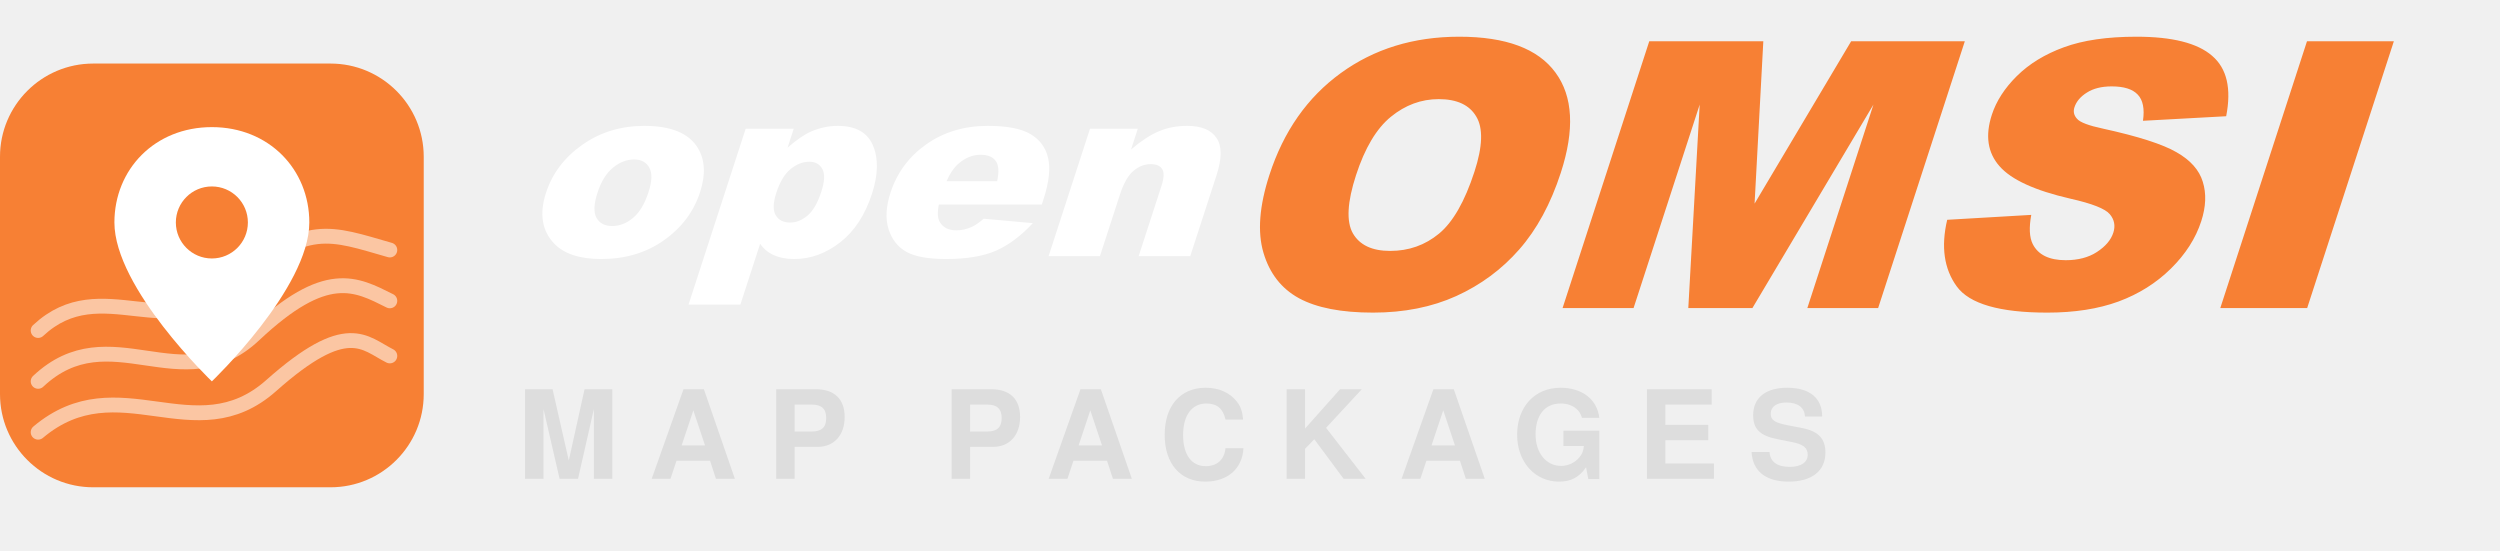
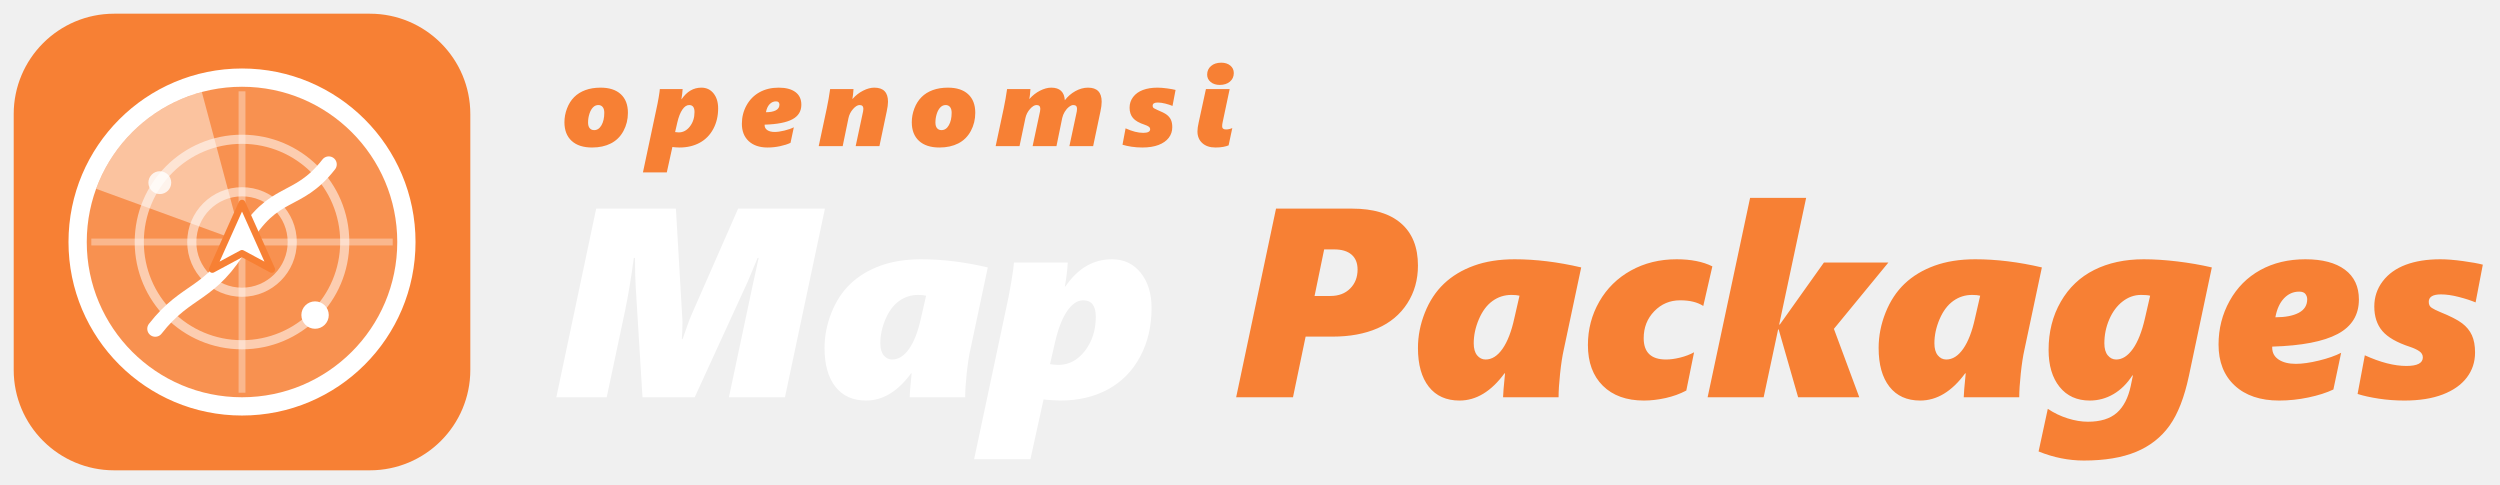
- <svg xmlns="http://www.w3.org/2000/svg" width="1180" height="260" viewBox="0 0 1180 260" fill="none" role="img" aria-label="openOMSI Map Packages">
-   <g transform="translate(0 30)">
-     <g>
-       <rect x="0" y="0" width="200" height="200" rx="44" fill="#F78034" />
-       <g fill="none" stroke="#fff" stroke-opacity=".55" stroke-width="7" stroke-linecap="round">
-         <path d="M18 150 C52 118 86 160 120 128 S168 104 184 112" />
-         <path d="M18 174 C56 142 92 184 128 152 S172 132 184 138" />
-         <path d="M18 126 C48 98 80 134 112 104 S156 80 184 88" />
-       </g>
-       <path d="M100 30 C73 30 54 50 54 75 C54 106 100 150 100 150 C100 150 146 106 146 75 C146 50 127 30 100 30 Z" fill="#fff" />
-       <circle cx="100" cy="75" r="17" fill="#F78034" />
-     </g>
+ <svg xmlns="http://www.w3.org/2000/svg" viewBox="-6 -6 1095 212" width="1095" height="212" role="img" aria-label="openomsi Map Packages">
+   <g>
+     <rect x="0" y="0" width="200" height="200" rx="44" fill="#F78034" />
+     <circle cx="100" cy="100" r="72" fill="#fff" fill-opacity=".14" stroke="#fff" stroke-width="8" />
+     <circle cx="100" cy="100" r="45" fill="none" stroke="#fff" stroke-opacity=".55" stroke-width="4" />
+     <circle cx="100" cy="100" r="22" fill="none" stroke="#fff" stroke-opacity=".55" stroke-width="4" />
+     <path d="M100 34 V166 M34 100 H166" stroke="#fff" stroke-opacity=".35" stroke-width="3" fill="none" />
+     <path d="M100 100 L36.1 76.7 A68 68 0 0 1 82.4 34.3 Z" fill="#fff" fill-opacity=".45" />
+     <path d="M62 138 C76 120 86 124 100 100 S124 84 138 66" stroke="#fff" stroke-width="7" stroke-linecap="round" fill="none" />
+     <circle cx="132" cy="132" r="6" fill="#fff" />
+     <circle cx="64" cy="74" r="5" fill="#fff" fill-opacity=".8" />
+     <path d="M100 83 L113 112 L100 105 L87 112 Z" fill="#fff" stroke="#F78034" stroke-width="3" stroke-linejoin="round" />
  </g>
-   <g transform="translate(232 -48) scale(0.82)">
-     <path d="M31.359 169.517C34.993 158.331 41.953 149.125 52.239 141.898C62.54 134.625 74.442 130.989 87.945 130.989C103.385 130.989 113.666 135.247 118.788 143.762C122.9 150.621 123.326 159.068 120.065 169.102C116.401 180.38 109.45 189.632 99.213 196.859C89.039 204.04 77.007 207.63 63.116 207.63C50.725 207.63 41.679 204.638 35.976 198.654C28.994 191.243 27.455 181.531 31.359 169.517ZM61.002 169.448C58.878 175.984 58.687 180.817 60.429 183.947C62.219 187.078 65.22 188.643 69.43 188.643C73.69 188.643 77.675 187.101 81.388 184.017C85.149 180.932 88.136 175.984 90.35 169.172C92.413 162.819 92.567 158.101 90.81 155.017C89.069 151.887 86.165 150.322 82.099 150.322C77.792 150.322 73.719 151.91 69.879 155.086C66.055 158.216 63.096 163.003 61.002 169.448ZM113.396 233.868L146.285 132.646H173.946L170.424 143.486C175.728 138.929 180.239 135.845 183.957 134.234C188.967 132.071 194.086 130.989 199.313 130.989C209.623 130.989 216.365 134.74 219.542 142.243C222.767 149.746 222.585 159.022 218.995 170.069C215.032 182.267 208.929 191.589 200.689 198.033C192.463 204.431 183.655 207.63 174.266 207.63C169.716 207.63 165.793 206.894 162.497 205.421C159.248 203.948 156.619 201.761 154.609 198.861L143.235 233.868H113.396ZM163.926 169.517C162.042 175.317 161.926 179.621 163.579 182.428C165.231 185.236 168.018 186.64 171.938 186.64C175.375 186.64 178.688 185.305 181.879 182.636C185.085 179.92 187.734 175.34 189.828 168.895C191.758 162.957 191.961 158.607 190.438 155.846C188.931 153.038 186.435 151.634 182.95 151.634C179.175 151.634 175.572 153.038 172.143 155.846C168.714 158.653 165.975 163.211 163.926 169.517ZM316.728 176.283H257.487C256.553 180.794 256.744 184.155 258.059 186.364C259.882 189.54 263.093 191.128 267.691 191.128C270.595 191.128 273.578 190.438 276.641 189.057C278.522 188.182 280.741 186.64 283.298 184.431L311.581 186.986C304.735 194.35 297.643 199.644 290.304 202.866C282.98 206.042 273.437 207.63 261.676 207.63C251.464 207.63 243.87 206.272 238.897 203.557C233.938 200.795 230.487 196.445 228.544 190.507C226.665 184.523 227.034 177.503 229.651 169.448C233.375 157.986 240.237 148.711 250.236 141.622C260.283 134.533 272.107 130.989 285.707 130.989C296.742 130.989 304.938 132.577 310.295 135.753C315.652 138.929 319.02 143.532 320.401 149.562C321.781 155.592 320.901 163.441 317.76 173.107L316.728 176.283ZM291.046 162.819C292.23 157.388 291.945 153.498 290.191 151.15C288.486 148.803 285.6 147.629 281.535 147.629C276.84 147.629 272.513 149.401 268.554 152.946C266.045 155.155 263.839 158.446 261.934 162.819H291.046ZM344.483 132.646H371.998L368.117 144.591C373.816 139.712 379.108 136.236 383.992 134.165C388.89 132.048 394.365 130.989 400.415 130.989C408.594 130.989 414.228 133.313 417.315 137.963C420.466 142.566 420.471 149.7 417.33 159.367L402.187 205.973H372.493L385.595 165.65C387.091 161.047 387.25 157.802 386.072 155.915C384.91 153.981 382.707 153.015 379.464 153.015C375.883 153.015 372.56 154.304 369.496 156.881C366.432 159.459 363.816 164.085 361.647 170.76L350.205 205.973H320.657L344.483 132.646Z" fill="white" />
-     <path d="M447.776 159.178C455.923 134.105 469.609 114.585 488.834 100.617C508.059 86.649 530.78 79.665 556.996 79.665C583.873 79.665 602.346 86.544 612.416 100.302C622.508 113.991 623.537 133.197 615.504 157.921C609.672 175.869 601.69 190.606 591.557 202.129C581.52 213.583 569.436 222.523 555.305 228.948C541.27 235.303 525.294 238.481 507.376 238.481C489.164 238.481 474.97 235.722 464.793 230.205C454.689 224.688 447.869 215.958 444.333 204.015C440.796 192.072 441.944 177.127 447.776 159.178ZM497.607 159.387C492.569 174.892 491.96 186.031 495.781 192.806C499.674 199.58 506.835 202.967 517.263 202.967C527.984 202.967 537.36 199.65 545.391 193.015C553.421 186.38 560.228 174.473 565.81 157.292C570.507 142.835 570.85 132.289 566.837 125.654C562.92 118.95 555.712 115.597 545.211 115.597C535.15 115.597 525.972 118.985 517.675 125.759C509.379 132.534 502.69 143.743 497.607 159.387ZM666.406 82.284H732.057L727.029 175.73L782.616 82.284H848.046L798.145 235.862H757.389L795.444 118.74L725.776 235.862H688.875L695.427 118.74L657.372 235.862H616.506L666.406 82.284ZM837.896 185.053L886.29 182.225C884.935 189.558 885.213 195.145 887.123 198.986C890.243 205.202 896.577 208.31 906.123 208.31C913.246 208.31 919.228 206.739 924.068 203.596C929.003 200.383 932.152 196.682 933.514 192.491C934.807 188.51 934.129 184.949 931.478 181.806C928.828 178.663 921.274 175.695 908.816 172.901C888.453 168.222 874.868 162.006 868.061 154.254C861.18 146.502 859.691 136.619 863.594 124.607C866.159 116.715 870.962 109.277 878.004 102.293C885.143 95.239 894.169 89.722 905.082 85.741C916.092 81.69 930.005 79.665 946.821 79.665C967.456 79.665 981.98 83.331 990.392 90.665C998.9 97.928 1001.6 109.521 998.478 125.445L950.592 128.064C951.59 121.15 950.581 116.121 947.563 112.978C944.619 109.836 939.622 108.264 932.572 108.264C926.771 108.264 922.015 109.452 918.307 111.826C914.62 114.131 912.233 116.959 911.143 120.312C910.349 122.756 910.846 124.956 912.634 126.912C914.326 128.937 919.294 130.823 927.539 132.569C947.897 137.038 962.026 141.578 969.928 146.187C977.926 150.727 982.954 156.384 985.012 163.159C987.144 169.933 986.848 177.511 984.125 185.891C980.925 195.739 975.111 204.818 966.683 213.129C958.255 221.44 948.197 227.761 936.509 232.091C924.844 236.351 911.191 238.481 895.549 238.481C868.085 238.481 850.699 233.453 843.392 223.396C836.086 213.339 834.253 200.558 837.896 185.053ZM1045 82.284H1095L1045.1 235.862H995.096L1045 82.284Z" fill="#F78034" />
-   </g>
-   <text x="244" y="226" font-family="Segoe UI, Helvetica, Arial, sans-serif" font-size="58" font-weight="600" letter-spacing="14" fill="#ddd">MAP PACKAGES</text>
+   <path d="M269.028 43.4Q269.028 47.771 267.063 51.396Q265.098 55.021 261.582 56.816Q258.066 58.61 253.33 58.61Q247.544 58.61 244.382 55.705Q241.221 52.8 241.221 47.551Q241.221 44.475 242.344 41.521Q243.467 38.566 245.469 36.552Q247.471 34.538 250.388 33.464Q253.306 32.39 257.065 32.39Q262.778 32.39 265.903 35.258Q269.028 38.127 269.028 43.4ZM258.677 43.4Q258.677 41.74 257.969 40.874Q257.261 40.007 256.064 40.007Q254.722 40.007 253.721 41.044Q252.72 42.082 252.146 43.901Q251.572 45.72 251.572 47.648Q251.572 49.309 252.292 50.151Q253.013 50.993 254.233 50.993Q256.235 50.993 257.456 48.845Q258.677 46.696 258.677 43.4Z M308.547 41.447Q308.547 46.501 306.423 50.468Q304.299 54.436 300.478 56.523Q296.657 58.61 291.604 58.61Q291.262 58.61 289.943 58.537Q288.625 58.464 288.503 58.391L286.062 69.499H275.612L281.496 41.789Q282.058 39.299 282.497 36.687Q282.937 34.074 283.01 33.0H292.995Q292.873 35.051 292.458 37.443H292.556Q295.998 32.39 301.198 32.39Q304.519 32.39 306.533 34.904Q308.547 37.419 308.547 41.447ZM298.195 43.059Q298.195 40.007 295.852 40.007Q294.265 40.007 292.897 41.972Q291.53 43.938 290.651 47.697L289.699 51.848Q290.578 51.994 291.262 51.994Q294.167 51.994 296.181 49.382Q298.195 46.77 298.195 43.059Z M344.989 39.86Q344.989 44.157 341.046 46.257Q337.104 48.356 328.9 48.601V48.796Q328.9 50.212 330.097 51.005Q331.293 51.799 333.295 51.799Q335.077 51.799 337.58 51.188Q340.082 50.578 341.693 49.748L340.253 56.56Q338.349 57.463 335.626 58.037Q332.904 58.61 330.194 58.61Q324.945 58.61 321.942 55.827Q318.939 53.044 318.939 48.21Q318.939 43.815 321.002 40.104Q323.065 36.394 326.691 34.392Q330.316 32.39 335.053 32.39Q339.789 32.39 342.389 34.318Q344.989 36.247 344.989 39.86ZM335.395 39.812Q335.395 39.274 335.065 38.835Q334.735 38.396 333.905 38.396Q332.27 38.396 331.085 39.641Q329.901 40.886 329.486 43.156Q332.245 43.156 333.82 42.326Q335.395 41.496 335.395 39.812Z M382.945 38.542Q382.945 40.251 382.384 42.79L379.186 58.0H368.785L371.739 44.157Q372.154 42.497 372.154 41.643Q372.154 40.007 370.494 40.007Q369.176 40.007 367.638 41.752Q366.1 43.498 365.636 45.695L363.097 58.0H352.599L356.139 41.398Q356.993 37.346 357.604 33.0H367.833Q367.662 35.93 367.345 37.297H367.442Q369.444 35.026 372.044 33.708Q374.645 32.39 376.939 32.39Q382.945 32.39 382.945 38.542Z M421.17 43.4Q421.17 47.771 419.205 51.396Q417.239 55.021 413.724 56.816Q410.208 58.61 405.472 58.61Q399.686 58.61 396.524 55.705Q393.362 52.8 393.362 47.551Q393.362 44.475 394.485 41.521Q395.608 38.566 397.61 36.552Q399.612 34.538 402.53 33.464Q405.447 32.39 409.207 32.39Q414.92 32.39 418.045 35.258Q421.17 38.127 421.17 43.4ZM410.818 43.4Q410.818 41.74 410.11 40.874Q409.402 40.007 408.206 40.007Q406.863 40.007 405.862 41.044Q404.861 42.082 404.288 43.901Q403.714 45.72 403.714 47.648Q403.714 49.309 404.434 50.151Q405.154 50.993 406.375 50.993Q408.377 50.993 409.598 48.845Q410.818 46.696 410.818 43.4Z M476.533 38.542Q476.533 40.373 475.996 42.79L472.798 58.0H462.397L465.352 44.157Q465.742 42.595 465.742 41.643Q465.742 40.007 464.082 40.007Q463.276 40.007 462.214 40.825Q461.152 41.643 460.347 42.973Q459.541 44.304 459.248 45.695L456.733 58.0H446.284L449.238 44.157Q449.653 42.497 449.653 41.643Q449.653 40.007 447.993 40.007Q446.675 40.007 445.137 41.752Q443.599 43.498 443.135 45.695L440.547 58.0H430.098L433.638 41.398Q434.492 37.346 435.103 33.0H445.332Q445.161 35.93 444.844 37.297H444.941Q446.943 35.026 449.543 33.708Q452.144 32.39 454.438 32.39Q460.029 32.39 460.396 37.907Q462.3 35.393 465.046 33.891Q467.793 32.39 470.552 32.39Q476.533 32.39 476.533 38.542Z M507.556 40.397Q506.286 39.86 504.443 39.384Q502.6 38.908 501.11 38.908Q498.864 38.908 498.864 40.3Q498.864 41.057 499.426 41.411Q499.987 41.765 500.915 42.155Q503.82 43.327 505.053 44.267Q506.286 45.207 506.872 46.489Q507.458 47.771 507.458 49.699Q507.458 52.336 505.92 54.35Q504.382 56.364 501.452 57.487Q498.522 58.61 494.348 58.61Q491.882 58.61 489.575 58.256Q487.268 57.902 485.656 57.39L486.999 50.212Q491.345 52.189 494.714 52.189Q497.766 52.189 497.766 50.603Q497.766 49.895 497.094 49.443Q496.423 48.991 495.397 48.649Q491.735 47.453 490.246 45.695Q488.757 43.938 488.757 41.154Q488.757 38.542 490.307 36.491Q491.857 34.44 494.58 33.415Q497.302 32.39 501.013 32.39Q502.771 32.39 505.188 32.719Q507.604 33.049 508.898 33.391Z M534.403 25.993Q534.403 28.312 532.707 29.753Q531.01 31.193 528.251 31.193Q525.81 31.193 524.271 29.912Q522.733 28.63 522.733 26.701Q522.733 24.357 524.442 22.905Q526.151 21.452 528.935 21.452Q531.327 21.452 532.865 22.709Q534.403 23.967 534.403 25.993ZM526.396 58.61Q522.733 58.61 520.609 56.682Q518.485 54.753 518.485 51.555Q518.485 49.992 518.998 47.746L522.196 33.0H532.597L529.545 47.404Q529.301 48.43 529.301 49.309Q529.301 50.7 530.985 50.7Q532.353 50.7 533.744 50.09L532.133 57.658Q531.425 58.0 529.911 58.305Q528.397 58.61 526.396 58.61Z" fill="#F78034" />
+   <path d="M337.81 168.0H313.265L323.578 119.371L326.286 106.983H325.825L321.562 117.239L298.284 168.0H275.41L272.472 120.12Q272.126 115.28 272.126 106.983H271.607Q269.937 119.717 267.747 130.261L259.738 168.0H237.671L255.129 85.377H290.045L292.926 134.755Q292.926 138.5 292.638 142.533H292.983Q293.963 139.768 295.0 136.743Q296.037 133.718 297.132 131.298L317.298 85.377H355.325Z M416.745 168.0H392.431Q392.431 166.156 393.295 157.514H393.064Q384.307 169.44 373.359 169.44Q364.659 169.44 359.906 163.391Q355.152 157.341 355.152 146.394Q355.152 138.558 358.177 130.952Q361.202 123.347 366.532 118.276Q371.861 113.206 379.611 110.383Q387.36 107.56 397.501 107.56Q411.387 107.56 426.655 111.132L418.992 147.258Q418.07 151.349 417.408 157.629Q416.745 163.909 416.745 168.0ZM399.633 123.52Q398.25 123.174 396.118 123.174Q391.509 123.174 387.821 125.824Q384.134 128.475 381.858 133.775Q379.582 139.076 379.582 144.377Q379.582 147.834 381.08 149.649Q382.578 151.464 384.768 151.464Q388.916 151.464 392.2 146.768Q395.484 142.072 397.386 133.314Z M498.389 128.936Q498.389 140.862 493.376 150.225Q488.363 159.588 479.346 164.514Q470.329 169.44 458.402 169.44Q457.596 169.44 454.484 169.268Q451.373 169.095 451.085 168.922L445.323 195.138H420.663L434.549 129.742Q435.874 123.865 436.911 117.7Q437.948 111.535 438.121 109.0H461.687Q461.398 113.84 460.419 119.486H460.649Q468.773 107.56 481.046 107.56Q488.882 107.56 493.635 113.494Q498.389 119.429 498.389 128.936ZM473.959 132.738Q473.959 125.536 468.428 125.536Q464.683 125.536 461.456 130.174Q458.229 134.812 456.155 143.686L453.908 153.48Q455.982 153.826 457.596 153.826Q464.452 153.826 469.206 147.661Q473.959 141.496 473.959 132.738Z" fill="#ffffff" />
+   <path d="M615.063 110.325Q615.063 119.659 610.368 126.919Q605.672 134.179 597.317 137.809Q588.963 141.438 577.67 141.438H565.858L560.327 168.0H535.437L552.895 85.377H586.255Q600.198 85.377 607.631 91.801Q615.063 98.226 615.063 110.325ZM588.617 112.054Q588.617 107.79 585.967 105.514Q583.316 103.238 578.361 103.238H573.982L569.776 123.635H576.748Q582.106 123.635 585.362 120.379Q588.617 117.124 588.617 112.054Z M676.656 168.0H652.342Q652.342 166.156 653.206 157.514H652.976Q644.218 169.44 633.271 169.44Q624.57 169.44 619.817 163.391Q615.063 157.341 615.063 146.394Q615.063 138.558 618.088 130.952Q621.113 123.347 626.443 118.276Q631.772 113.206 639.522 110.383Q647.271 107.56 657.412 107.56Q671.298 107.56 686.566 111.132L678.903 147.258Q677.981 151.349 677.319 157.629Q676.656 163.909 676.656 168.0ZM659.544 123.52Q658.161 123.174 656.029 123.174Q651.42 123.174 647.732 125.824Q644.045 128.475 641.769 133.775Q639.493 139.076 639.493 144.377Q639.493 147.834 640.991 149.649Q642.489 151.464 644.679 151.464Q648.827 151.464 652.111 146.768Q655.396 142.072 657.297 133.314Z M740.035 128.014Q736.232 125.536 729.895 125.536Q723.211 125.536 718.573 130.318Q713.935 135.101 713.935 142.13Q713.935 151.464 723.729 151.464Q726.495 151.464 729.895 150.628Q733.294 149.793 736.002 148.295L732.603 165.062Q728.454 167.251 723.528 168.346Q718.602 169.44 714.05 169.44Q702.584 169.44 696.044 162.958Q689.505 156.477 689.505 145.126Q689.505 134.812 694.489 126.112Q699.473 117.412 708.346 112.486Q717.219 107.56 728.339 107.56Q737.788 107.56 744.011 110.671Z M797.249 138.039 808.369 168.0H781.577L773.05 138.27H772.819L766.481 168.0H741.937L760.547 80.652H785.092L773.28 136.138H773.568L792.87 109.0H821.103Z M878.432 168.0H854.117Q854.117 166.156 854.981 157.514H854.751Q845.993 169.44 835.046 169.44Q826.346 169.44 821.592 163.391Q816.839 157.341 816.839 146.394Q816.839 138.558 819.864 130.952Q822.889 123.347 828.218 118.276Q833.548 113.206 841.297 110.383Q849.047 107.56 859.188 107.56Q873.073 107.56 888.342 111.132L880.679 147.258Q879.757 151.349 879.094 157.629Q878.432 163.909 878.432 168.0ZM861.319 123.52Q859.937 123.174 857.805 123.174Q853.195 123.174 849.508 125.824Q845.82 128.475 843.544 133.775Q841.269 139.076 841.269 144.377Q841.269 147.834 842.767 149.649Q844.265 151.464 846.454 151.464Q850.603 151.464 853.887 146.768Q857.171 142.072 859.072 133.314Z M906.722 195.714Q896.696 195.714 886.901 191.738L890.935 173.07Q894.968 175.778 899.635 177.248Q904.302 178.717 908.508 178.717Q916.747 178.717 921.184 174.799Q925.62 170.881 927.291 162.93L928.213 158.436H927.982Q924.525 163.794 919.714 166.617Q914.903 169.44 909.314 169.44Q900.902 169.44 896.091 163.448Q891.28 157.456 891.28 147.258Q891.28 135.446 896.61 126.17Q901.939 116.894 911.273 112.227Q920.607 107.56 932.938 107.56Q939.794 107.56 947.688 108.51Q955.581 109.461 962.783 111.132L952.758 158.551Q949.762 172.725 944.259 180.417Q938.757 188.108 929.596 191.911Q920.435 195.714 906.722 195.714ZM935.761 123.52Q934.378 123.174 931.785 123.174Q927.406 123.174 923.719 126.026Q920.031 128.878 917.871 133.862Q915.71 138.846 915.71 144.377Q915.71 147.834 917.208 149.649Q918.706 151.464 920.896 151.464Q924.871 151.464 928.184 146.826Q931.497 142.188 933.514 133.314Z M1027.199 125.19Q1027.199 135.331 1017.894 140.286Q1008.589 145.241 989.229 145.817V146.278Q989.229 149.62 992.053 151.493Q994.876 153.365 999.601 153.365Q1003.807 153.365 1009.712 151.925Q1015.618 150.484 1019.421 148.525L1016.021 164.601Q1011.527 166.732 1005.103 168.086Q998.679 169.44 992.283 169.44Q979.896 169.44 972.809 162.872Q965.722 156.304 965.722 144.896Q965.722 134.524 970.59 125.767Q975.459 117.009 984.015 112.284Q992.571 107.56 1003.749 107.56Q1014.927 107.56 1021.063 112.111Q1027.199 116.663 1027.199 125.19ZM1004.556 125.075Q1004.556 123.808 1003.778 122.771Q1003.0 121.733 1001.041 121.733Q997.181 121.733 994.386 124.672Q991.592 127.61 990.612 132.969Q997.123 132.969 1000.839 131.01Q1004.556 129.051 1004.556 125.075Z M1078.306 126.458Q1075.31 125.19 1070.959 124.067Q1066.609 122.943 1063.095 122.943Q1057.794 122.943 1057.794 126.228Q1057.794 128.014 1059.119 128.849Q1060.444 129.685 1062.634 130.606Q1069.49 133.372 1072.4 135.59Q1075.31 137.809 1076.692 140.833Q1078.075 143.858 1078.075 148.41Q1078.075 154.633 1074.445 159.386Q1070.815 164.14 1063.901 166.79Q1056.987 169.44 1047.135 169.44Q1041.315 169.44 1035.871 168.605Q1030.426 167.77 1026.623 166.56L1029.792 149.62Q1040.048 154.287 1047.999 154.287Q1055.201 154.287 1055.201 150.542Q1055.201 148.871 1053.617 147.805Q1052.032 146.739 1049.612 145.933Q1040.97 143.109 1037.455 138.961Q1033.94 134.812 1033.94 128.244Q1033.94 122.079 1037.599 117.239Q1041.258 112.399 1047.682 109.979Q1054.106 107.56 1062.864 107.56Q1067.013 107.56 1072.717 108.337Q1078.421 109.115 1081.475 109.922Z" fill="#F78034" />
</svg>
